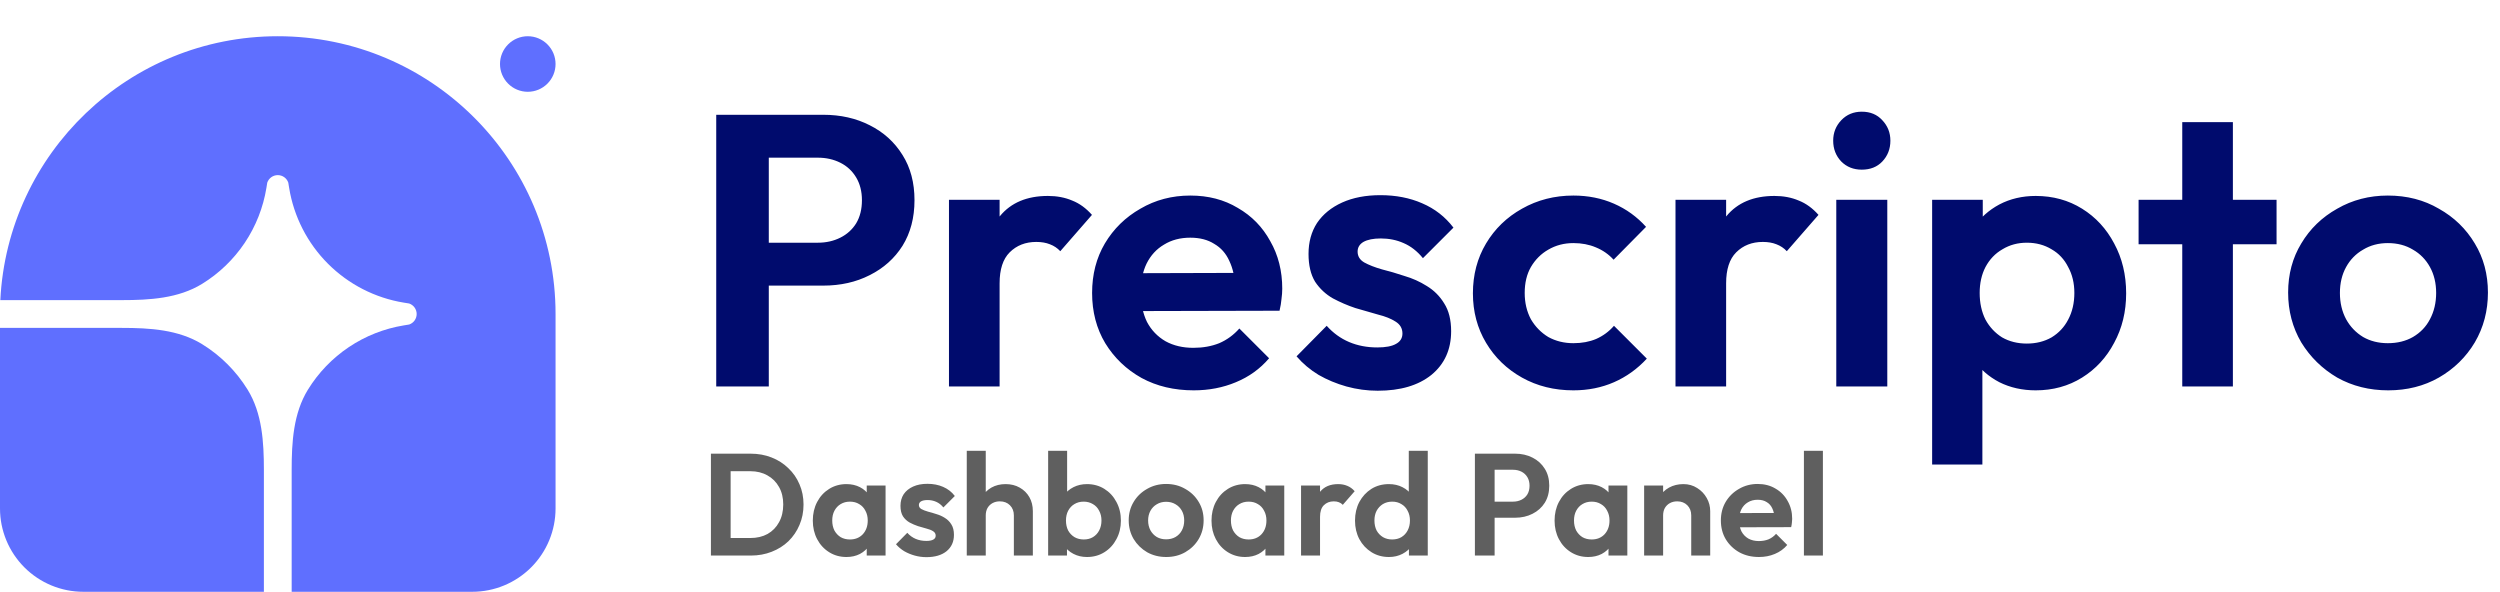
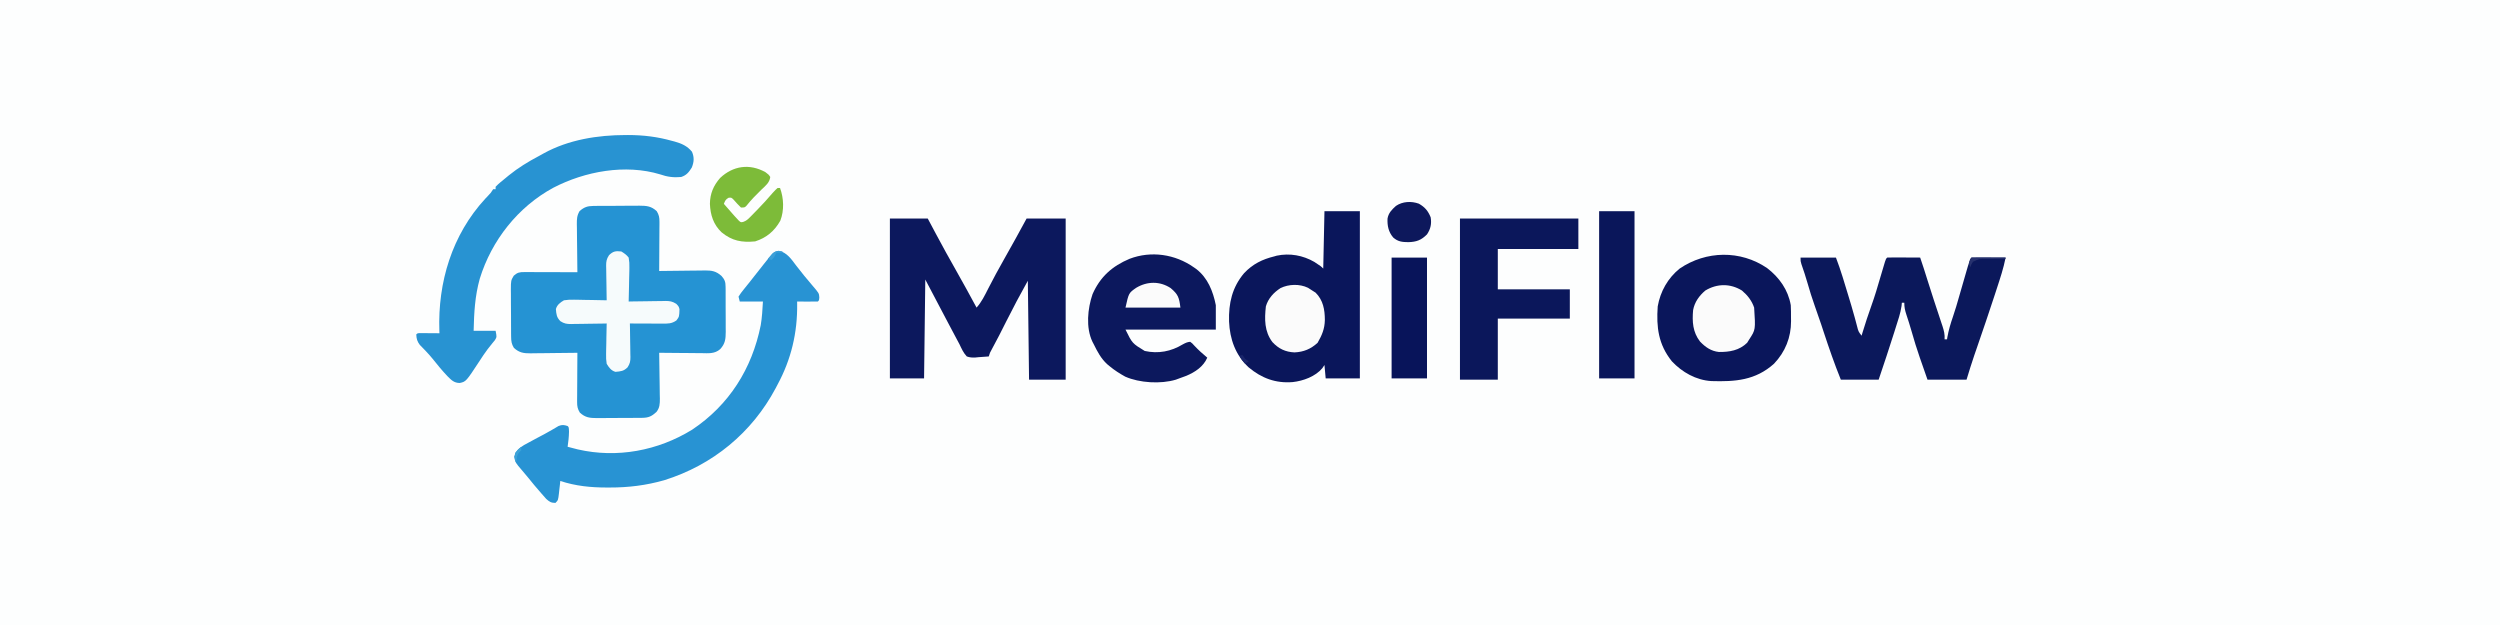
- <svg xmlns="http://www.w3.org/2000/svg" width="207" height="49" viewBox="0 0 207 49" fill="none">
-   <path d="M23 3C35.703 3 46 13.297 46 26V42.1C46 43.93 45.273 45.685 43.979 46.979C42.685 48.273 40.93 49 39.1 49H24.15V38.91C24.15 36.608 24.29 34.222 25.497 32.263C26.362 30.859 27.518 29.657 28.888 28.738C30.258 27.82 31.81 27.208 33.437 26.942L33.878 26.87C34.059 26.808 34.217 26.691 34.328 26.535C34.44 26.379 34.5 26.192 34.5 26C34.5 25.808 34.44 25.621 34.328 25.465C34.217 25.309 34.059 25.192 33.878 25.129L33.437 25.058C31.059 24.67 28.863 23.544 27.159 21.84C25.456 20.137 24.33 17.941 23.942 15.563L23.87 15.122C23.808 14.941 23.691 14.783 23.535 14.671C23.379 14.56 23.192 14.5 23 14.5C22.808 14.5 22.621 14.56 22.465 14.671C22.309 14.783 22.191 14.941 22.129 15.122L22.058 15.563C21.792 17.19 21.18 18.741 20.261 20.111C19.343 21.481 18.141 22.638 16.737 23.502C14.777 24.71 12.392 24.85 10.09 24.85H0.027C0.629 12.682 10.683 3 23 3Z" fill="#5F6FFF" />
-   <path d="M0 27.15H10.09C12.392 27.15 14.777 27.29 16.737 28.498C18.269 29.442 19.558 30.731 20.502 32.263C21.71 34.222 21.85 36.608 21.85 38.91V49H6.9C5.07 49 3.315 48.273 2.021 46.979C0.727 45.685 0 43.93 0 42.1L0 27.15ZM46 5.3C46 5.91 45.758 6.495 45.326 6.926C44.895 7.358 44.31 7.6 43.7 7.6C43.09 7.6 42.505 7.358 42.074 6.926C41.642 6.495 41.4 5.91 41.4 5.3C41.4 4.69 41.642 4.105 42.074 3.674C42.505 3.242 43.09 3 43.7 3C44.31 3 44.895 3.242 45.326 3.674C45.758 4.105 46 4.69 46 5.3Z" fill="#5F6FFF" />
-   <path d="M62.504 23.648V20.096H67.72C68.403 20.096 69.021 19.957 69.576 19.68C70.131 19.403 70.568 19.008 70.888 18.496C71.208 17.963 71.368 17.323 71.368 16.576C71.368 15.851 71.208 15.221 70.888 14.688C70.568 14.155 70.131 13.749 69.576 13.472C69.021 13.195 68.403 13.056 67.72 13.056H62.504V9.504H68.168C69.597 9.504 70.877 9.792 72.008 10.368C73.16 10.944 74.067 11.765 74.728 12.832C75.389 13.877 75.72 15.125 75.72 16.576C75.72 18.027 75.389 19.285 74.728 20.352C74.067 21.397 73.16 22.208 72.008 22.784C70.877 23.36 69.597 23.648 68.168 23.648H62.504ZM59.304 32V9.504H63.656V32H59.304ZM78.575 32V16.544H82.767V32H78.575ZM82.767 23.456L81.135 22.368C81.327 20.469 81.881 18.976 82.799 17.888C83.716 16.779 85.039 16.224 86.767 16.224C87.513 16.224 88.185 16.352 88.783 16.608C89.38 16.843 89.924 17.237 90.415 17.792L87.791 20.8C87.556 20.544 87.268 20.352 86.927 20.224C86.607 20.096 86.233 20.032 85.807 20.032C84.911 20.032 84.175 20.32 83.599 20.896C83.044 21.451 82.767 22.304 82.767 23.456ZM98.842 32.32C97.22 32.32 95.78 31.979 94.522 31.296C93.263 30.592 92.26 29.632 91.514 28.416C90.788 27.2 90.426 25.813 90.426 24.256C90.426 22.72 90.778 21.355 91.482 20.16C92.207 18.944 93.188 17.984 94.426 17.28C95.663 16.555 97.039 16.192 98.554 16.192C100.047 16.192 101.359 16.533 102.49 17.216C103.642 17.877 104.538 18.795 105.178 19.968C105.839 21.12 106.17 22.432 106.17 23.904C106.17 24.181 106.148 24.469 106.106 24.768C106.084 25.045 106.031 25.365 105.946 25.728L92.954 25.76V22.624L103.994 22.592L102.298 23.904C102.255 22.987 102.084 22.219 101.786 21.6C101.508 20.981 101.092 20.512 100.538 20.192C100.004 19.851 99.343 19.68 98.554 19.68C97.722 19.68 96.996 19.872 96.378 20.256C95.759 20.619 95.279 21.141 94.938 21.824C94.618 22.485 94.458 23.275 94.458 24.192C94.458 25.131 94.628 25.952 94.97 26.656C95.332 27.339 95.844 27.872 96.506 28.256C97.167 28.619 97.935 28.8 98.81 28.8C99.599 28.8 100.314 28.672 100.954 28.416C101.594 28.139 102.148 27.733 102.618 27.2L105.082 29.664C104.335 30.539 103.418 31.2 102.33 31.648C101.263 32.096 100.1 32.32 98.842 32.32ZM114.074 32.352C113.2 32.352 112.336 32.235 111.482 32C110.65 31.765 109.882 31.445 109.178 31.04C108.474 30.613 107.866 30.101 107.354 29.504L109.85 26.976C110.384 27.573 111.002 28.021 111.706 28.32C112.41 28.619 113.189 28.768 114.042 28.768C114.725 28.768 115.237 28.672 115.578 28.48C115.941 28.288 116.122 28 116.122 27.616C116.122 27.189 115.93 26.859 115.546 26.624C115.184 26.389 114.704 26.197 114.106 26.048C113.509 25.877 112.88 25.696 112.218 25.504C111.578 25.291 110.96 25.024 110.362 24.704C109.765 24.363 109.274 23.904 108.89 23.328C108.528 22.731 108.346 21.963 108.346 21.024C108.346 20.043 108.581 19.189 109.05 18.464C109.541 17.739 110.234 17.173 111.13 16.768C112.026 16.363 113.082 16.16 114.298 16.16C115.578 16.16 116.73 16.384 117.754 16.832C118.8 17.28 119.664 17.952 120.346 18.848L117.818 21.376C117.349 20.8 116.816 20.384 116.218 20.128C115.642 19.872 115.013 19.744 114.33 19.744C113.712 19.744 113.232 19.84 112.89 20.032C112.57 20.224 112.41 20.491 112.41 20.832C112.41 21.216 112.592 21.515 112.954 21.728C113.338 21.941 113.829 22.133 114.426 22.304C115.024 22.453 115.642 22.635 116.282 22.848C116.944 23.04 117.562 23.317 118.138 23.68C118.736 24.043 119.216 24.523 119.578 25.12C119.962 25.717 120.154 26.485 120.154 27.424C120.154 28.939 119.61 30.144 118.522 31.04C117.434 31.915 115.952 32.352 114.074 32.352ZM130.277 32.32C128.698 32.32 127.28 31.968 126.021 31.264C124.762 30.56 123.77 29.6 123.045 28.384C122.32 27.168 121.957 25.803 121.957 24.288C121.957 22.752 122.32 21.376 123.045 20.16C123.77 18.944 124.762 17.984 126.021 17.28C127.301 16.555 128.72 16.192 130.277 16.192C131.493 16.192 132.613 16.416 133.637 16.864C134.661 17.312 135.546 17.952 136.293 18.784L133.605 21.504C133.2 21.056 132.709 20.715 132.133 20.48C131.578 20.245 130.96 20.128 130.277 20.128C129.509 20.128 128.816 20.309 128.197 20.672C127.6 21.013 127.12 21.493 126.757 22.112C126.416 22.709 126.245 23.424 126.245 24.256C126.245 25.067 126.416 25.792 126.757 26.432C127.12 27.051 127.6 27.541 128.197 27.904C128.816 28.245 129.509 28.416 130.277 28.416C130.981 28.416 131.61 28.299 132.165 28.064C132.741 27.808 133.232 27.445 133.637 26.976L136.357 29.696C135.568 30.549 134.661 31.2 133.637 31.648C132.613 32.096 131.493 32.32 130.277 32.32ZM138.731 32V16.544H142.923V32H138.731ZM142.923 23.456L141.291 22.368C141.483 20.469 142.038 18.976 142.955 17.888C143.872 16.779 145.195 16.224 146.923 16.224C147.67 16.224 148.342 16.352 148.939 16.608C149.536 16.843 150.08 17.237 150.571 17.792L147.947 20.8C147.712 20.544 147.424 20.352 147.083 20.224C146.763 20.096 146.39 20.032 145.963 20.032C145.067 20.032 144.331 20.32 143.755 20.896C143.2 21.451 142.923 22.304 142.923 23.456ZM152.044 32V16.544H156.268V32H152.044ZM154.156 14.048C153.473 14.048 152.908 13.824 152.46 13.376C152.012 12.907 151.788 12.331 151.788 11.648C151.788 10.987 152.012 10.421 152.46 9.952C152.908 9.483 153.473 9.248 154.156 9.248C154.86 9.248 155.425 9.483 155.852 9.952C156.3 10.421 156.524 10.987 156.524 11.648C156.524 12.331 156.3 12.907 155.852 13.376C155.425 13.824 154.86 14.048 154.156 14.048ZM168.557 32.32C167.448 32.32 166.445 32.096 165.549 31.648C164.653 31.179 163.938 30.549 163.405 29.76C162.872 28.971 162.584 28.064 162.541 27.04V21.568C162.584 20.544 162.872 19.637 163.405 18.848C163.96 18.037 164.674 17.397 165.549 16.928C166.445 16.459 167.448 16.224 168.557 16.224C169.986 16.224 171.266 16.576 172.397 17.28C173.528 17.984 174.413 18.944 175.053 20.16C175.714 21.376 176.045 22.752 176.045 24.288C176.045 25.803 175.714 27.168 175.053 28.384C174.413 29.6 173.528 30.56 172.397 31.264C171.266 31.968 169.986 32.32 168.557 32.32ZM167.821 28.448C168.589 28.448 169.272 28.277 169.869 27.936C170.466 27.573 170.925 27.083 171.245 26.464C171.586 25.824 171.757 25.088 171.757 24.256C171.757 23.445 171.586 22.731 171.245 22.112C170.925 21.472 170.466 20.981 169.869 20.64C169.272 20.277 168.589 20.096 167.821 20.096C167.074 20.096 166.402 20.277 165.805 20.64C165.208 20.981 164.738 21.472 164.397 22.112C164.077 22.731 163.917 23.445 163.917 24.256C163.917 25.088 164.077 25.824 164.397 26.464C164.738 27.083 165.197 27.573 165.773 27.936C166.37 28.277 167.053 28.448 167.821 28.448ZM159.981 38.464V16.544H164.173V20.608L163.469 24.352L164.141 28.096V38.464H159.981ZM180.691 32V10.112H184.883V32H180.691ZM177.075 20.224V16.544H188.499V20.224H177.075ZM197.745 32.32C196.188 32.32 194.78 31.968 193.521 31.264C192.284 30.539 191.292 29.568 190.545 28.352C189.82 27.115 189.457 25.739 189.457 24.224C189.457 22.709 189.82 21.355 190.545 20.16C191.27 18.944 192.262 17.984 193.521 17.28C194.78 16.555 196.177 16.192 197.713 16.192C199.292 16.192 200.7 16.555 201.937 17.28C203.196 17.984 204.188 18.944 204.913 20.16C205.638 21.355 206.001 22.709 206.001 24.224C206.001 25.739 205.638 27.115 204.913 28.352C204.188 29.568 203.196 30.539 201.937 31.264C200.7 31.968 199.302 32.32 197.745 32.32ZM197.713 28.416C198.502 28.416 199.196 28.245 199.793 27.904C200.412 27.541 200.881 27.051 201.201 26.432C201.542 25.792 201.713 25.067 201.713 24.256C201.713 23.445 201.542 22.731 201.201 22.112C200.86 21.493 200.39 21.013 199.793 20.672C199.196 20.309 198.502 20.128 197.713 20.128C196.945 20.128 196.262 20.309 195.665 20.672C195.068 21.013 194.598 21.493 194.257 22.112C193.916 22.731 193.745 23.445 193.745 24.256C193.745 25.067 193.916 25.792 194.257 26.432C194.598 27.051 195.068 27.541 195.665 27.904C196.262 28.245 196.945 28.416 197.713 28.416Z" fill="#000B6D" />
-   <path d="M59.98 46V44.548H62.128C62.672 44.548 63.148 44.436 63.556 44.212C63.964 43.98 64.28 43.656 64.504 43.24C64.736 42.824 64.852 42.332 64.852 41.764C64.852 41.212 64.736 40.732 64.504 40.324C64.272 39.908 63.952 39.588 63.544 39.364C63.136 39.132 62.664 39.016 62.128 39.016H59.944V37.564H62.152C62.776 37.564 63.352 37.668 63.88 37.876C64.416 38.084 64.88 38.38 65.272 38.764C65.672 39.14 65.98 39.584 66.196 40.096C66.42 40.608 66.532 41.168 66.532 41.776C66.532 42.384 66.42 42.948 66.196 43.468C65.98 43.98 65.676 44.428 65.284 44.812C64.892 45.188 64.428 45.48 63.892 45.688C63.364 45.896 62.792 46 62.176 46H59.98ZM58.864 46V37.564H60.496V46H58.864ZM70.085 46.12C69.557 46.12 69.081 45.988 68.657 45.724C68.233 45.46 67.901 45.1 67.661 44.644C67.421 44.188 67.301 43.676 67.301 43.108C67.301 42.532 67.421 42.016 67.661 41.56C67.901 41.104 68.233 40.744 68.657 40.48C69.081 40.216 69.557 40.084 70.085 40.084C70.501 40.084 70.873 40.168 71.201 40.336C71.529 40.504 71.789 40.74 71.981 41.044C72.181 41.34 72.289 41.676 72.305 42.052V44.14C72.289 44.524 72.181 44.864 71.981 45.16C71.789 45.456 71.529 45.692 71.201 45.868C70.873 46.036 70.501 46.12 70.085 46.12ZM70.373 44.668C70.813 44.668 71.169 44.524 71.441 44.236C71.713 43.94 71.849 43.56 71.849 43.096C71.849 42.792 71.785 42.524 71.657 42.292C71.537 42.052 71.365 41.868 71.141 41.74C70.925 41.604 70.669 41.536 70.373 41.536C70.085 41.536 69.829 41.604 69.605 41.74C69.389 41.868 69.217 42.052 69.089 42.292C68.969 42.524 68.909 42.792 68.909 43.096C68.909 43.408 68.969 43.684 69.089 43.924C69.217 44.156 69.389 44.34 69.605 44.476C69.829 44.604 70.085 44.668 70.373 44.668ZM71.765 46V44.44L72.017 43.024L71.765 41.632V40.204H73.325V46H71.765ZM76.707 46.132C76.379 46.132 76.055 46.088 75.736 46C75.424 45.912 75.135 45.792 74.871 45.64C74.608 45.48 74.379 45.288 74.188 45.064L75.124 44.116C75.323 44.34 75.555 44.508 75.82 44.62C76.084 44.732 76.376 44.788 76.695 44.788C76.951 44.788 77.144 44.752 77.272 44.68C77.407 44.608 77.475 44.5 77.475 44.356C77.475 44.196 77.403 44.072 77.26 43.984C77.124 43.896 76.944 43.824 76.719 43.768C76.496 43.704 76.26 43.636 76.011 43.564C75.772 43.484 75.54 43.384 75.316 43.264C75.091 43.136 74.907 42.964 74.763 42.748C74.627 42.524 74.559 42.236 74.559 41.884C74.559 41.516 74.647 41.196 74.823 40.924C75.007 40.652 75.267 40.44 75.603 40.288C75.939 40.136 76.335 40.06 76.791 40.06C77.272 40.06 77.704 40.144 78.088 40.312C78.48 40.48 78.803 40.732 79.059 41.068L78.112 42.016C77.936 41.8 77.736 41.644 77.511 41.548C77.296 41.452 77.059 41.404 76.803 41.404C76.572 41.404 76.391 41.44 76.263 41.512C76.144 41.584 76.084 41.684 76.084 41.812C76.084 41.956 76.151 42.068 76.287 42.148C76.431 42.228 76.615 42.3 76.84 42.364C77.064 42.42 77.296 42.488 77.535 42.568C77.784 42.64 78.016 42.744 78.231 42.88C78.456 43.016 78.635 43.196 78.772 43.42C78.915 43.644 78.987 43.932 78.987 44.284C78.987 44.852 78.784 45.304 78.376 45.64C77.968 45.968 77.412 46.132 76.707 46.132ZM83.948 46V42.676C83.948 42.332 83.84 42.052 83.624 41.836C83.408 41.62 83.128 41.512 82.784 41.512C82.56 41.512 82.36 41.56 82.184 41.656C82.008 41.752 81.868 41.888 81.764 42.064C81.668 42.24 81.62 42.444 81.62 42.676L81.008 42.364C81.008 41.908 81.104 41.512 81.296 41.176C81.488 40.832 81.752 40.564 82.088 40.372C82.432 40.18 82.824 40.084 83.264 40.084C83.704 40.084 84.092 40.18 84.428 40.372C84.772 40.564 85.04 40.828 85.232 41.164C85.424 41.5 85.52 41.888 85.52 42.328V46H83.948ZM80.048 46V37.324H81.62V46H80.048ZM90.002 46.12C89.586 46.12 89.21 46.032 88.874 45.856C88.538 45.68 88.27 45.44 88.07 45.136C87.87 44.832 87.762 44.492 87.746 44.116V42.052C87.762 41.676 87.87 41.34 88.07 41.044C88.278 40.74 88.55 40.504 88.886 40.336C89.222 40.168 89.594 40.084 90.002 40.084C90.538 40.084 91.018 40.216 91.442 40.48C91.866 40.744 92.198 41.104 92.438 41.56C92.686 42.016 92.81 42.532 92.81 43.108C92.81 43.676 92.686 44.188 92.438 44.644C92.198 45.1 91.866 45.46 91.442 45.724C91.018 45.988 90.538 46.12 90.002 46.12ZM89.738 44.668C90.026 44.668 90.278 44.604 90.494 44.476C90.718 44.34 90.89 44.156 91.01 43.924C91.138 43.684 91.202 43.408 91.202 43.096C91.202 42.792 91.138 42.524 91.01 42.292C90.89 42.052 90.718 41.868 90.494 41.74C90.27 41.604 90.014 41.536 89.726 41.536C89.438 41.536 89.182 41.604 88.958 41.74C88.742 41.868 88.57 42.052 88.442 42.292C88.322 42.524 88.262 42.792 88.262 43.096C88.262 43.408 88.322 43.684 88.442 43.924C88.57 44.156 88.746 44.34 88.97 44.476C89.194 44.604 89.45 44.668 89.738 44.668ZM86.786 46V37.324H88.358V41.632L88.094 43.024L88.346 44.44V46H86.786ZM96.564 46.12C95.981 46.12 95.453 45.988 94.981 45.724C94.516 45.452 94.144 45.088 93.865 44.632C93.593 44.168 93.457 43.652 93.457 43.084C93.457 42.516 93.593 42.008 93.865 41.56C94.136 41.104 94.508 40.744 94.981 40.48C95.453 40.208 95.977 40.072 96.552 40.072C97.144 40.072 97.672 40.208 98.136 40.48C98.609 40.744 98.981 41.104 99.252 41.56C99.525 42.008 99.66 42.516 99.66 43.084C99.66 43.652 99.525 44.168 99.252 44.632C98.981 45.088 98.609 45.452 98.136 45.724C97.672 45.988 97.148 46.12 96.564 46.12ZM96.552 44.656C96.849 44.656 97.109 44.592 97.332 44.464C97.564 44.328 97.74 44.144 97.861 43.912C97.989 43.672 98.052 43.4 98.052 43.096C98.052 42.792 97.989 42.524 97.861 42.292C97.733 42.06 97.556 41.88 97.332 41.752C97.109 41.616 96.849 41.548 96.552 41.548C96.264 41.548 96.008 41.616 95.784 41.752C95.561 41.88 95.385 42.06 95.257 42.292C95.129 42.524 95.064 42.792 95.064 43.096C95.064 43.4 95.129 43.672 95.257 43.912C95.385 44.144 95.561 44.328 95.784 44.464C96.008 44.592 96.264 44.656 96.552 44.656ZM103.097 46.12C102.569 46.12 102.093 45.988 101.669 45.724C101.245 45.46 100.913 45.1 100.673 44.644C100.433 44.188 100.313 43.676 100.313 43.108C100.313 42.532 100.433 42.016 100.673 41.56C100.913 41.104 101.245 40.744 101.669 40.48C102.093 40.216 102.569 40.084 103.097 40.084C103.513 40.084 103.885 40.168 104.213 40.336C104.541 40.504 104.801 40.74 104.993 41.044C105.193 41.34 105.301 41.676 105.317 42.052V44.14C105.301 44.524 105.193 44.864 104.993 45.16C104.801 45.456 104.541 45.692 104.213 45.868C103.885 46.036 103.513 46.12 103.097 46.12ZM103.385 44.668C103.825 44.668 104.181 44.524 104.453 44.236C104.725 43.94 104.861 43.56 104.861 43.096C104.861 42.792 104.797 42.524 104.669 42.292C104.549 42.052 104.377 41.868 104.153 41.74C103.937 41.604 103.681 41.536 103.385 41.536C103.097 41.536 102.841 41.604 102.617 41.74C102.401 41.868 102.229 42.052 102.101 42.292C101.981 42.524 101.921 42.792 101.921 43.096C101.921 43.408 101.981 43.684 102.101 43.924C102.229 44.156 102.401 44.34 102.617 44.476C102.841 44.604 103.097 44.668 103.385 44.668ZM104.777 46V44.44L105.029 43.024L104.777 41.632V40.204H106.337V46H104.777ZM107.727 46V40.204H109.299V46H107.727ZM109.299 42.796L108.687 42.388C108.759 41.676 108.967 41.116 109.311 40.708C109.655 40.292 110.151 40.084 110.799 40.084C111.079 40.084 111.331 40.132 111.555 40.228C111.779 40.316 111.983 40.464 112.167 40.672L111.183 41.8C111.095 41.704 110.987 41.632 110.859 41.584C110.739 41.536 110.599 41.512 110.439 41.512C110.103 41.512 109.827 41.62 109.611 41.836C109.403 42.044 109.299 42.364 109.299 42.796ZM115.003 46.12C114.467 46.12 113.987 45.988 113.563 45.724C113.139 45.46 112.803 45.1 112.555 44.644C112.315 44.188 112.195 43.676 112.195 43.108C112.195 42.532 112.315 42.016 112.555 41.56C112.803 41.104 113.135 40.744 113.551 40.48C113.975 40.216 114.459 40.084 115.003 40.084C115.419 40.084 115.791 40.168 116.119 40.336C116.455 40.504 116.723 40.74 116.923 41.044C117.131 41.34 117.243 41.676 117.259 42.052V44.116C117.243 44.492 117.135 44.832 116.935 45.136C116.735 45.44 116.467 45.68 116.131 45.856C115.795 46.032 115.419 46.12 115.003 46.12ZM115.267 44.668C115.563 44.668 115.819 44.604 116.035 44.476C116.259 44.34 116.431 44.156 116.551 43.924C116.679 43.684 116.743 43.408 116.743 43.096C116.743 42.792 116.679 42.524 116.551 42.292C116.431 42.052 116.259 41.868 116.035 41.74C115.819 41.604 115.567 41.536 115.279 41.536C114.983 41.536 114.723 41.604 114.499 41.74C114.283 41.876 114.111 42.06 113.983 42.292C113.863 42.524 113.803 42.792 113.803 43.096C113.803 43.408 113.863 43.684 113.983 43.924C114.111 44.156 114.287 44.34 114.511 44.476C114.735 44.604 114.987 44.668 115.267 44.668ZM118.219 46H116.659V44.44L116.911 43.024L116.647 41.632V37.324H118.219V46ZM123.322 42.868V41.536H125.278C125.534 41.536 125.766 41.484 125.974 41.38C126.182 41.276 126.346 41.128 126.466 40.936C126.586 40.736 126.646 40.496 126.646 40.216C126.646 39.944 126.586 39.708 126.466 39.508C126.346 39.308 126.182 39.156 125.974 39.052C125.766 38.948 125.534 38.896 125.278 38.896H123.322V37.564H125.446C125.982 37.564 126.462 37.672 126.886 37.888C127.318 38.104 127.658 38.412 127.906 38.812C128.154 39.204 128.278 39.672 128.278 40.216C128.278 40.76 128.154 41.232 127.906 41.632C127.658 42.024 127.318 42.328 126.886 42.544C126.462 42.76 125.982 42.868 125.446 42.868H123.322ZM122.122 46V37.564H123.754V46H122.122ZM131.503 46.12C130.975 46.12 130.499 45.988 130.075 45.724C129.651 45.46 129.319 45.1 129.079 44.644C128.839 44.188 128.719 43.676 128.719 43.108C128.719 42.532 128.839 42.016 129.079 41.56C129.319 41.104 129.651 40.744 130.075 40.48C130.499 40.216 130.975 40.084 131.503 40.084C131.919 40.084 132.291 40.168 132.619 40.336C132.947 40.504 133.207 40.74 133.399 41.044C133.599 41.34 133.707 41.676 133.723 42.052V44.14C133.707 44.524 133.599 44.864 133.399 45.16C133.207 45.456 132.947 45.692 132.619 45.868C132.291 46.036 131.919 46.12 131.503 46.12ZM131.791 44.668C132.231 44.668 132.587 44.524 132.859 44.236C133.131 43.94 133.267 43.56 133.267 43.096C133.267 42.792 133.203 42.524 133.075 42.292C132.955 42.052 132.783 41.868 132.559 41.74C132.343 41.604 132.087 41.536 131.791 41.536C131.503 41.536 131.247 41.604 131.023 41.74C130.807 41.868 130.635 42.052 130.507 42.292C130.387 42.524 130.327 42.792 130.327 43.096C130.327 43.408 130.387 43.684 130.507 43.924C130.635 44.156 130.807 44.34 131.023 44.476C131.247 44.604 131.503 44.668 131.791 44.668ZM133.183 46V44.44L133.435 43.024L133.183 41.632V40.204H134.743V46H133.183ZM140.034 46V42.676C140.034 42.332 139.926 42.052 139.71 41.836C139.494 41.62 139.214 41.512 138.87 41.512C138.646 41.512 138.446 41.56 138.27 41.656C138.094 41.752 137.954 41.888 137.85 42.064C137.754 42.24 137.706 42.444 137.706 42.676L137.094 42.364C137.094 41.908 137.19 41.512 137.382 41.176C137.582 40.832 137.854 40.564 138.198 40.372C138.55 40.18 138.946 40.084 139.386 40.084C139.81 40.084 140.19 40.192 140.526 40.408C140.862 40.616 141.126 40.892 141.318 41.236C141.51 41.572 141.605 41.936 141.605 42.328V46H140.034ZM136.134 46V40.204H137.706V46H136.134ZM145.644 46.12C145.036 46.12 144.496 45.992 144.024 45.736C143.552 45.472 143.176 45.112 142.896 44.656C142.624 44.2 142.488 43.68 142.488 43.096C142.488 42.52 142.62 42.008 142.884 41.56C143.156 41.104 143.524 40.744 143.988 40.48C144.452 40.208 144.968 40.072 145.536 40.072C146.096 40.072 146.588 40.2 147.012 40.456C147.444 40.704 147.78 41.048 148.02 41.488C148.268 41.92 148.392 42.412 148.392 42.964C148.392 43.068 148.384 43.176 148.368 43.288C148.36 43.392 148.34 43.512 148.308 43.648L143.436 43.66V42.484L147.576 42.472L146.94 42.964C146.924 42.62 146.86 42.332 146.748 42.1C146.644 41.868 146.488 41.692 146.28 41.572C146.08 41.444 145.832 41.38 145.536 41.38C145.224 41.38 144.952 41.452 144.72 41.596C144.488 41.732 144.308 41.928 144.18 42.184C144.06 42.432 144 42.728 144 43.072C144 43.424 144.064 43.732 144.192 43.996C144.328 44.252 144.52 44.452 144.768 44.596C145.016 44.732 145.304 44.8 145.632 44.8C145.928 44.8 146.196 44.752 146.436 44.656C146.676 44.552 146.884 44.4 147.06 44.2L147.984 45.124C147.704 45.452 147.36 45.7 146.952 45.868C146.552 46.036 146.116 46.12 145.644 46.12ZM149.364 46V37.324H150.936V46H149.364Z" fill="#5F5F5F" />
+ <svg xmlns="http://www.w3.org/2000/svg" version="1.1" width="2048" height="512">
+   <path d="M0 0 C675.84 0 1351.68 0 2048 0 C2048 168.96 2048 337.92 2048 512 C1372.16 512 696.32 512 0 512 C0 343.04 0 174.08 0 0 Z " fill="#FDFEFE" transform="translate(0,0)" />
+   <path d="M0 0 C1.502 -0.019 1.502 -0.019 3.035 -0.039 C4.111 -0.041 5.187 -0.043 6.295 -0.045 C7.964 -0.055 7.964 -0.055 9.665 -0.066 C12.017 -0.076 14.369 -0.08 16.721 -0.08 C20.314 -0.084 23.906 -0.121 27.499 -0.159 C29.785 -0.165 32.071 -0.169 34.358 -0.17 C35.43 -0.185 36.502 -0.199 37.607 -0.214 C43.676 -0.177 47.423 0.092 51.959 4.291 C53.772 7.246 54.206 9.431 54.187 12.875 C54.186 13.776 54.186 14.677 54.186 15.605 C54.176 16.568 54.165 17.532 54.155 18.525 C54.152 19.518 54.149 20.511 54.146 21.534 C54.135 24.703 54.11 27.872 54.084 31.041 C54.074 33.19 54.065 35.34 54.057 37.49 C54.035 42.757 54.002 48.024 53.959 53.291 C54.785 53.277 54.785 53.277 55.627 53.264 C61.37 53.175 67.113 53.115 72.856 53.071 C74.998 53.051 77.139 53.023 79.281 52.989 C82.364 52.94 85.446 52.918 88.53 52.9 C89.483 52.879 90.436 52.859 91.419 52.837 C97.116 52.835 100.504 53.379 104.959 57.291 C107.658 60.313 108.338 62.204 108.364 66.239 C108.383 67.711 108.383 67.711 108.402 69.213 C108.399 70.267 108.396 71.322 108.393 72.408 C108.398 73.498 108.404 74.588 108.409 75.71 C108.415 78.015 108.414 80.32 108.406 82.625 C108.397 86.146 108.426 89.665 108.458 93.185 C108.459 95.426 108.459 97.667 108.456 99.908 C108.467 100.958 108.478 102.008 108.49 103.09 C108.434 108.961 108.119 112.777 103.959 117.291 C99.432 121.286 94.346 120.676 88.627 120.583 C87.636 120.579 86.644 120.575 85.622 120.571 C82.463 120.554 79.305 120.516 76.147 120.478 C74.002 120.463 71.857 120.449 69.711 120.437 C64.461 120.404 59.21 120.354 53.959 120.291 C53.971 120.841 53.982 121.391 53.993 121.959 C54.104 127.701 54.179 133.444 54.234 139.187 C54.259 141.329 54.293 143.47 54.337 145.612 C54.398 148.695 54.426 151.777 54.448 154.861 C54.486 156.291 54.486 156.291 54.526 157.75 C54.528 162.131 54.456 165.294 51.679 168.817 C47.809 172.336 45.234 173.535 40.011 173.581 C39.029 173.594 38.048 173.607 37.037 173.62 C35.983 173.622 34.928 173.624 33.842 173.626 C32.207 173.636 32.207 173.636 30.54 173.647 C28.235 173.657 25.93 173.661 23.625 173.661 C20.104 173.666 16.585 173.702 13.065 173.74 C10.824 173.746 8.583 173.75 6.342 173.751 C4.767 173.773 4.767 173.773 3.16 173.795 C-2.863 173.757 -6.531 173.441 -11.041 169.291 C-12.854 166.336 -13.287 164.149 -13.268 160.706 C-13.267 159.805 -13.267 158.904 -13.267 157.976 C-13.257 157.013 -13.246 156.049 -13.236 155.056 C-13.233 154.063 -13.23 153.07 -13.227 152.047 C-13.216 148.878 -13.191 145.709 -13.166 142.541 C-13.155 140.391 -13.146 138.241 -13.138 136.091 C-13.116 130.824 -13.083 125.557 -13.041 120.291 C-13.603 120.299 -14.166 120.308 -14.746 120.317 C-20.619 120.406 -26.491 120.466 -32.364 120.51 C-34.554 120.53 -36.745 120.558 -38.935 120.592 C-42.087 120.641 -45.239 120.664 -48.392 120.681 C-49.367 120.702 -50.343 120.722 -51.347 120.744 C-57.064 120.746 -60.612 120.298 -65.041 116.291 C-66.981 113.185 -67.3 110.775 -67.331 107.142 C-67.35 105.605 -67.35 105.605 -67.37 104.037 C-67.373 102.386 -67.373 102.386 -67.376 100.701 C-67.383 99.564 -67.39 98.427 -67.397 97.256 C-67.407 94.853 -67.411 92.45 -67.411 90.047 C-67.416 86.37 -67.452 82.695 -67.49 79.019 C-67.496 76.684 -67.5 74.348 -67.501 72.013 C-67.516 70.914 -67.53 69.815 -67.545 68.683 C-67.499 61.055 -67.499 61.055 -65.137 57.12 C-62.056 54.431 -60.408 54.167 -56.407 54.177 C-55.446 54.177 -54.486 54.177 -53.496 54.177 C-52.456 54.182 -51.416 54.188 -50.345 54.193 C-49.283 54.194 -48.22 54.196 -47.125 54.197 C-43.722 54.203 -40.319 54.215 -36.916 54.228 C-34.612 54.233 -32.309 54.238 -30.005 54.242 C-24.35 54.253 -18.695 54.269 -13.041 54.291 C-13.049 53.713 -13.058 53.135 -13.067 52.54 C-13.156 46.522 -13.216 40.503 -13.26 34.485 C-13.28 32.239 -13.308 29.994 -13.342 27.748 C-13.391 24.519 -13.414 21.29 -13.431 18.06 C-13.452 17.058 -13.472 16.056 -13.494 15.023 C-13.495 10.692 -13.477 8.041 -11.266 4.242 C-7.597 1.025 -4.87 0.042 0 0 Z " fill="#2593D3" transform="translate(486.0405,168.7095)" />
+   <path d="M0 0 C10.23 0 20.46 0 31 0 C33.207 4.146 35.414 8.291 37.688 12.562 C43.084 22.665 48.593 32.691 54.265 42.643 C59.982 52.686 65.501 62.836 71 73 C75.14 68.382 77.662 63.114 80.438 57.625 C84.628 49.463 88.953 41.406 93.5 33.438 C99.816 22.37 105.924 11.201 112 0 C122.56 0 133.12 0 144 0 C144 43.56 144 87.12 144 132 C134.1 132 124.2 132 114 132 C113.67 105.27 113.34 78.54 113 51 C103.86 67.597 103.86 67.597 95.25 84.438 C91.466 92.11 87.555 99.688 83.461 107.199 C81.923 109.968 81.923 109.968 81 113 C78.119 113.272 75.263 113.468 72.375 113.625 C71.567 113.709 70.759 113.793 69.926 113.879 C67.326 113.985 65.458 113.871 63 113 C60.223 110.094 58.729 106.597 57 103 C56.345 101.762 55.683 100.527 55.015 99.296 C52.724 95.07 50.486 90.818 48.25 86.562 C47.495 85.131 46.74 83.699 45.984 82.268 C43.653 77.847 41.327 73.423 39 69 C35.7 62.73 32.4 56.46 29 50 C28.67 76.73 28.34 103.46 28 131 C18.76 131 9.52 131 0 131 C0 87.77 0 44.54 0 0 Z " fill="#0C185D" transform="translate(729,179)" />
+   <path d="M0 0 C9.57 0 19.14 0 29 0 C29 45.21 29 90.42 29 137 C19.76 137 10.52 137 1 137 C0.67 133.37 0.34 129.74 0 126 C-0.578 126.866 -1.155 127.733 -1.75 128.625 C-7.408 135.409 -17.374 139.065 -26 140 C-39.963 141.148 -51.475 136.82 -62.125 127.938 C-72.941 117.828 -77.524 104.816 -78.16 90.363 C-78.582 75.446 -75.655 62.381 -65.812 50.75 C-58.721 43.271 -50.92 39.419 -41 37 C-40.379 36.817 -39.757 36.634 -39.117 36.445 C-28.432 34.198 -17.661 36.151 -8.289 41.566 C-2.918 45.082 -2.918 45.082 -1 47 C-0.67 31.49 -0.34 15.98 0 0 Z " fill="#0A165B" transform="translate(1085,173)" />
+   <path d="M0 0 C6.647 1.218 10.454 6.942 14.301 12.07 C18.577 17.65 22.998 23.067 27.585 28.395 C33.056 34.772 33.056 34.772 33.301 38.195 C33.113 40.57 33.113 40.57 32.113 41.57 C29.251 41.644 26.413 41.663 23.551 41.633 C22.744 41.628 21.938 41.624 21.107 41.619 C19.109 41.607 17.111 41.589 15.113 41.57 C15.124 42.204 15.134 42.837 15.145 43.49 C15.464 67.018 10.272 88.944 -0.887 109.57 C-1.393 110.537 -1.9 111.504 -2.422 112.5 C-21.898 149.167 -54.125 175.587 -93.738 187.957 C-108.605 192.201 -123.105 193.978 -138.512 193.945 C-139.251 193.946 -139.989 193.948 -140.751 193.949 C-153.872 193.939 -166.356 192.747 -178.887 188.57 C-179.008 189.702 -179.129 190.834 -179.254 192 C-179.423 193.482 -179.592 194.964 -179.762 196.445 C-179.84 197.192 -179.919 197.938 -180 198.707 C-180.66 204.344 -180.66 204.344 -182.887 206.57 C-186.473 206.509 -187.79 205.658 -190.465 203.234 C-191.368 202.232 -192.258 201.219 -193.137 200.195 C-193.613 199.657 -194.09 199.119 -194.581 198.565 C-198.409 194.213 -202.122 189.764 -205.738 185.234 C-207.196 183.427 -208.692 181.652 -210.223 179.906 C-215.672 173.577 -215.672 173.577 -216.699 168.758 C-215.471 163.938 -212.687 161.691 -208.592 159.142 C-205.838 157.592 -203.059 156.103 -200.262 154.633 C-199.327 154.133 -198.393 153.634 -197.43 153.119 C-195.542 152.11 -193.651 151.109 -191.757 150.114 C-189.784 149.053 -187.832 147.952 -185.899 146.82 C-184.939 146.262 -183.978 145.704 -182.988 145.129 C-182.128 144.615 -181.268 144.101 -180.381 143.572 C-177.401 142.375 -175.907 142.598 -172.887 143.57 C-171.887 144.57 -171.887 144.57 -171.762 148.133 C-171.807 152.341 -172.292 156.407 -172.887 160.57 C-171.117 161.034 -169.346 161.491 -167.574 161.945 C-166.588 162.201 -165.602 162.456 -164.586 162.719 C-132.459 170.114 -98.898 163.837 -70.887 146.57 C-40.559 126.327 -21.854 96.625 -14.699 61.008 C-13.6 54.57 -13.274 48.083 -12.887 41.57 C-19.157 41.57 -25.427 41.57 -31.887 41.57 C-32.217 40.25 -32.547 38.93 -32.887 37.57 C-31.552 35.421 -30.242 33.625 -28.637 31.695 C-27.706 30.535 -26.775 29.375 -25.844 28.215 C-25.356 27.616 -24.868 27.018 -24.366 26.401 C-22.914 24.604 -21.495 22.787 -20.086 20.957 C-17.393 17.462 -14.653 14.008 -11.887 10.57 C-11.067 9.546 -10.247 8.521 -9.402 7.465 C-8.25 6.094 -8.25 6.094 -7.074 4.695 C-6.075 3.493 -6.075 3.493 -5.055 2.266 C-2.887 0.57 -2.887 0.57 0 0 Z " fill="#2893D3" transform="translate(637.8867,205.4297)" />
+   <path d="M0 0 C1.009 -0.003 1.009 -0.003 2.039 -0.006 C14.33 -0.002 26.045 1.415 37.875 4.75 C38.625 4.946 39.374 5.142 40.146 5.344 C45.803 6.913 50.518 9.008 54.312 13.688 C56.251 18.319 56.006 21.926 54.188 26.562 C51.753 30.475 49.859 32.901 45.438 34.375 C39.308 34.96 34.04 34.274 28.25 32.227 C-0.269 23.592 -33.308 29.678 -59.312 43.188 C-88.33 58.935 -109.839 86.289 -119.535 117.695 C-123.515 131.95 -124.209 145.639 -124.562 160.375 C-118.623 160.375 -112.683 160.375 -106.562 160.375 C-105.562 165.375 -105.562 165.375 -107.082 167.961 C-107.839 168.881 -108.595 169.802 -109.375 170.75 C-110.216 171.803 -111.053 172.859 -111.887 173.918 C-112.327 174.475 -112.767 175.033 -113.22 175.607 C-115.533 178.654 -117.6 181.859 -119.688 185.062 C-130.792 201.982 -130.792 201.982 -135.938 203.125 C-140.632 203.066 -142.754 200.772 -146 197.562 C-150.347 192.971 -154.363 188.102 -158.285 183.145 C-159.917 181.16 -161.541 179.302 -163.309 177.449 C-164.217 176.497 -165.126 175.544 -166.062 174.562 C-166.898 173.71 -167.733 172.858 -168.594 171.98 C-170.829 169.022 -171.353 167.048 -171.562 163.375 C-170.562 162.375 -170.562 162.375 -168.797 162.261 C-168.048 162.267 -167.299 162.272 -166.527 162.277 C-165.718 162.281 -164.91 162.284 -164.076 162.287 C-163.226 162.295 -162.376 162.304 -161.5 162.312 C-160.646 162.317 -159.792 162.322 -158.912 162.326 C-156.796 162.338 -154.679 162.356 -152.562 162.375 C-152.589 161.718 -152.615 161.062 -152.642 160.385 C-154 120.679 -142.3 81.766 -115.062 52.188 C-114.248 51.328 -113.433 50.468 -112.594 49.582 C-110.433 47.349 -110.433 47.349 -108.562 44.375 C-107.903 44.375 -107.243 44.375 -106.562 44.375 C-106.562 43.715 -106.562 43.055 -106.562 42.375 C-104.134 39.792 -101.301 37.62 -98.562 35.375 C-97.618 34.594 -96.673 33.813 -95.699 33.008 C-88.052 26.831 -79.986 21.895 -71.305 17.303 C-69.877 16.543 -68.467 15.75 -67.062 14.949 C-46.668 3.769 -22.927 0.029 0 0 Z " fill="#2893D2" transform="translate(512.5625,110.625)" />
+   <path d="M0 0 C9.57 0 19.14 0 29 0 C30.999 5.331 32.873 10.59 34.523 16.023 C34.751 16.768 34.98 17.514 35.215 18.281 C35.695 19.852 36.174 21.424 36.651 22.996 C37.363 25.335 38.08 27.674 38.797 30.012 C40.735 36.358 42.663 42.701 44.396 49.106 C44.62 49.933 44.844 50.76 45.074 51.612 C45.5 53.197 45.92 54.783 46.333 56.371 C47.41 60.589 47.41 60.589 50 64 C50.291 63.042 50.583 62.084 50.883 61.098 C53.104 53.86 55.43 46.684 58 39.562 C60.793 31.795 63.147 23.938 65.421 16.006 C66.338 12.829 67.29 9.664 68.25 6.5 C68.722 4.938 68.722 4.938 69.203 3.344 C70 1 70 1 71 0 C73 -0.088 75.002 -0.107 77.004 -0.098 C78.219 -0.094 79.434 -0.091 80.686 -0.088 C81.965 -0.08 83.244 -0.071 84.562 -0.062 C85.846 -0.058 87.129 -0.053 88.451 -0.049 C91.634 -0.037 94.817 -0.021 98 0 C100.032 5.998 102.019 12.003 103.859 18.062 C105.506 23.463 107.244 28.828 109.016 34.188 C109.55 35.809 110.083 37.43 110.617 39.051 C111.439 41.545 112.263 44.038 113.093 46.529 C113.907 48.975 114.712 51.425 115.516 53.875 C115.891 54.989 115.891 54.989 116.273 56.126 C117.486 59.853 118.306 63.07 118 67 C118.66 67 119.32 67 120 67 C120.13 66.178 120.13 66.178 120.262 65.34 C121.305 59.451 122.955 53.943 124.903 48.293 C126.762 42.848 128.377 37.351 129.938 31.812 C132.017 24.444 134.128 17.088 136.312 9.75 C136.567 8.886 136.822 8.022 137.084 7.132 C138.882 1.118 138.882 1.118 140 0 C142.073 -0.088 144.148 -0.107 146.223 -0.098 C147.483 -0.094 148.743 -0.091 150.041 -0.088 C151.382 -0.08 152.722 -0.071 154.062 -0.062 C155.407 -0.057 156.751 -0.053 158.096 -0.049 C161.397 -0.037 164.699 -0.021 168 0 C166.31 8.727 163.513 17.069 160.75 25.5 C160.223 27.117 159.697 28.734 159.17 30.352 C154.493 44.666 149.636 58.919 144.722 73.154 C144.294 74.396 144.294 74.396 143.858 75.663 C143.334 77.183 142.809 78.702 142.281 80.221 C140.024 86.775 138.043 93.36 136 100 C125.44 100 114.88 100 104 100 C102.433 95.504 100.865 91.007 99.25 86.375 C98.522 84.295 98.522 84.295 97.778 82.173 C95.249 74.876 92.955 67.564 90.88 60.121 C89.574 55.49 88.092 50.922 86.582 46.355 C85.509 43.018 85 40.554 85 37 C84.34 37 83.68 37 83 37 C82.918 37.882 82.835 38.763 82.75 39.672 C81.88 45.704 79.833 51.456 78 57.25 C77.601 58.524 77.202 59.797 76.803 61.071 C72.706 74.105 68.362 87.053 64 100 C53.77 100 43.54 100 33 100 C27.8 87.174 23.323 74.192 18.992 61.055 C18.522 59.629 18.052 58.203 17.582 56.777 C17.355 56.089 17.128 55.4 16.894 54.691 C15.211 49.6 13.45 44.542 11.625 39.5 C9.43 33.414 7.543 27.268 5.763 21.05 C4.243 15.745 2.534 10.526 0.699 5.32 C0 3 0 3 0 0 Z " fill="#0B185B" transform="translate(1475,211)" />
+   <path d="M0 0 C9.953 7.605 17.229 17.878 19.375 30.375 C19.586 33.811 19.56 37.246 19.562 40.688 C19.575 41.6 19.587 42.512 19.6 43.451 C19.628 56.772 14.881 68.624 5.637 78.344 C-9.556 91.988 -26.206 93.141 -45.701 92.55 C-58.138 91.806 -69.606 85.353 -78.066 76.324 C-89.073 62.559 -90.826 48.48 -89.625 31.375 C-87.486 19.118 -81.328 8.209 -71.625 0.375 C-50.03 -14.296 -21.848 -14.916 0 0 Z " fill="#0A165B" transform="translate(1447.625,219.625)" />
+   <path d="M0 0 C0.636 0.44 1.271 0.879 1.926 1.332 C11.428 8.643 15.724 19.622 18 31 C18 37.6 18 44.2 18 51 C-6.42 51 -30.84 51 -56 51 C-50.443 62.29 -50.443 62.29 -40.246 68.5 C-29.129 70.975 -18.636 68.915 -9.078 63.121 C-6.955 61.976 -5.411 61.194 -3 61 C-1.324 62.223 -1.324 62.223 0.312 64.062 C3.672 67.683 7.212 70.831 11 74 C7.806 81.393 1.022 85.849 -6.188 88.875 C-8.114 89.613 -10.052 90.322 -12 91 C-12.926 91.343 -13.852 91.686 -14.806 92.04 C-27.057 95.723 -44.501 94.727 -56.195 89.551 C-60.771 87.021 -64.972 84.341 -69 81 C-69.646 80.466 -70.292 79.933 -70.957 79.383 C-76.051 74.744 -78.973 69.12 -82 63 C-82.362 62.309 -82.724 61.618 -83.098 60.906 C-88.605 49.271 -87.014 33.818 -83 22 C-76.721 7.737 -66.938 -0.957 -52.625 -7 C-34.967 -13.727 -15.342 -10.78 0 0 Z " fill="#0C185D" transform="translate(978,219)" />
+   <path d="M0 0 C32.01 0 64.02 0 97 0 C97 8.25 97 16.5 97 25 C75.22 25 53.44 25 31 25 C31 35.89 31 46.78 31 58 C50.47 58 69.94 58 90 58 C90 65.92 90 73.84 90 82 C70.53 82 51.06 82 31 82 C31 98.5 31 115 31 132 C20.77 132 10.54 132 0 132 C0 88.44 0 44.88 0 0 Z " fill="#0B175B" transform="translate(1196,179)" />
+   <path d="M0 0 C9.57 0 19.14 0 29 0 C29 45.21 29 90.42 29 137 C19.43 137 9.86 137 0 137 C0 91.79 0 46.58 0 0 Z " fill="#0A165A" transform="translate(1310,173)" />
+   <path d="M0 0 C2.571 1.625 4.179 2.666 6 5 C6.54 8.068 6.71 10.319 6.586 13.363 C6.577 14.155 6.569 14.947 6.56 15.763 C6.527 18.281 6.451 20.796 6.375 23.312 C6.345 25.024 6.318 26.736 6.293 28.447 C6.227 32.633 6.124 36.816 6 41 C7.064 40.979 8.129 40.958 9.225 40.937 C13.185 40.864 17.146 40.818 21.106 40.78 C22.818 40.76 24.53 40.733 26.242 40.698 C28.707 40.65 31.171 40.627 33.637 40.609 C34.398 40.589 35.16 40.568 35.945 40.547 C39.682 40.545 41.794 40.87 44.983 42.886 C47 45 47 45 47.629 47.219 C47.449 53.401 47.449 53.401 45.125 56.5 C41.19 59.278 38.045 59.131 33.367 59.098 C32.239 59.096 32.239 59.096 31.089 59.093 C28.684 59.088 26.28 59.075 23.875 59.062 C22.246 59.057 20.617 59.053 18.988 59.049 C14.992 59.038 10.996 59.021 7 59 C7.021 59.973 7.042 60.947 7.063 61.95 C7.136 65.575 7.182 69.199 7.22 72.824 C7.24 74.391 7.267 75.957 7.302 77.524 C7.35 79.78 7.373 82.036 7.391 84.293 C7.411 84.989 7.432 85.685 7.453 86.402 C7.455 89.996 7.08 91.877 5.101 94.919 C1.909 98.081 -0.397 98.218 -4.832 98.621 C-8.323 97.621 -10.205 95.014 -12 92 C-12.432 89.176 -12.593 86.992 -12.488 84.195 C-12.481 83.471 -12.474 82.747 -12.467 82.001 C-12.439 79.708 -12.376 77.417 -12.312 75.125 C-12.287 73.563 -12.265 72 -12.244 70.438 C-12.189 66.624 -12.103 62.812 -12 59 C-13.551 59.031 -13.551 59.031 -15.134 59.063 C-18.982 59.136 -22.83 59.182 -26.679 59.22 C-28.342 59.24 -30.006 59.267 -31.669 59.302 C-34.065 59.35 -36.459 59.373 -38.855 59.391 C-39.965 59.422 -39.965 59.422 -41.097 59.453 C-44.789 59.455 -46.813 59.121 -49.947 57.101 C-53.073 53.902 -53.22 51.585 -53.621 47.168 C-52.618 43.668 -50.034 41.78 -47 40 C-44.041 39.569 -41.692 39.409 -38.758 39.512 C-37.989 39.519 -37.221 39.526 -36.429 39.533 C-33.994 39.561 -31.56 39.624 -29.125 39.688 C-27.466 39.713 -25.807 39.735 -24.148 39.756 C-20.098 39.811 -16.049 39.897 -12 40 C-12.021 38.996 -12.042 37.992 -12.063 36.958 C-12.136 33.222 -12.182 29.485 -12.22 25.748 C-12.24 24.133 -12.267 22.518 -12.302 20.904 C-12.35 18.577 -12.373 16.252 -12.391 13.926 C-12.411 13.208 -12.432 12.49 -12.453 11.75 C-12.455 8.107 -12.1 6.155 -10.101 3.067 C-6.784 -0.197 -4.614 -0.532 0 0 Z " fill="#F6FBFC" transform="translate(509,206)" />
+   <path d="M0 0 C9.57 0 19.14 0 29 0 C29 32.67 29 65.34 29 99 C19.43 99 9.86 99 0 99 C0 66.33 0 33.66 0 0 Z " fill="#08145A" transform="translate(1140,211)" />
+   <path d="M0 0 C2.688 2 2.688 2 4 4 C3.397 8.693 0.149 11.14 -3.125 14.25 C-7.563 18.55 -11.777 22.863 -15.633 27.707 C-17 29 -17 29 -20 29 C-22.134 26.998 -24.024 24.84 -25.965 22.652 C-27.839 20.776 -27.839 20.776 -30.129 21.004 C-32.507 22.27 -33.044 23.529 -34 26 C-31.697 28.695 -29.36 31.355 -27 34 C-26.379 34.701 -25.757 35.403 -25.117 36.125 C-24.224 37.084 -24.224 37.084 -23.312 38.062 C-22.772 38.652 -22.232 39.241 -21.676 39.848 C-20.075 41.222 -20.075 41.222 -18.109 40.766 C-15.628 39.865 -14.42 38.779 -12.574 36.902 C-11.946 36.269 -11.317 35.636 -10.669 34.984 C-10.015 34.308 -9.361 33.633 -8.688 32.938 C-8.016 32.255 -7.345 31.573 -6.653 30.87 C-2.266 26.385 1.941 21.784 6 17 C8.312 14.5 8.312 14.5 10 13 C10.66 13 11.32 13 12 13 C15.099 21.328 15.502 31.452 12.234 39.805 C7.45 48.313 0.816 53.848 -8.375 56.75 C-19.234 57.784 -27.238 56.395 -35.875 49.312 C-42.584 42.971 -45.071 35.053 -45.438 26 C-45.353 17.666 -42.567 11.143 -37.137 4.836 C-26.421 -5.257 -13.017 -7.158 0 0 Z " fill="#7DBB39" transform="translate(627,141)" />
+   <path d="M0 0 C4.531 3.826 8.112 8.335 10 14 C11.166 32.089 11.166 32.089 6 40 C5.423 40.928 4.845 41.856 4.25 42.812 C-2.218 49.101 -10.175 50.435 -18.895 50.34 C-25.318 49.637 -29.994 46.356 -34.375 41.75 C-40.314 34.062 -40.851 25.445 -40 16 C-38.778 9.439 -35.035 4.286 -30 0 C-20.427 -5.806 -9.506 -5.895 0 0 Z " fill="#FBFBFB" transform="translate(1427,238)" />
+   <path d="M0 0 C1.187 0.718 2.356 1.466 3.5 2.25 C4.861 3.116 4.861 3.116 6.25 4 C12.445 10.195 13.785 17.87 13.821 26.339 C13.691 33.652 11.463 38.853 7.875 45.062 C2.347 50.154 -3.486 52.565 -11 52.938 C-18.469 52.62 -24.062 49.948 -29.156 44.469 C-35.759 35.716 -35.648 25.771 -34.5 15.25 C-32.629 8.759 -28.129 3.887 -22.5 0.25 C-15.733 -3.06 -6.83 -3.304 0 0 Z " fill="#FBFBFB" transform="translate(1071.5,235.75)" />
+   <path d="M0 0 C4.936 2.83 7.503 5.874 9.641 11.129 C10.534 16.43 9.624 20.653 6.641 25.129 C1.935 29.886 -1.984 31.304 -8.609 31.504 C-13.74 31.452 -17.167 31.12 -21.059 27.672 C-24.933 23.076 -25.929 18.109 -25.711 12.27 C-24.946 7.61 -22.182 4.872 -18.797 1.816 C-13.422 -1.905 -6.097 -2.251 0 0 Z " fill="#0D185C" transform="translate(1162.359,166.8711)" />
+   <path d="M0 0 C6.09 5.165 6.951 7.611 8 16 C-6.85 16 -21.7 16 -37 16 C-34.342 4.037 -34.342 4.037 -28.258 -0.219 C-19.277 -5.615 -8.849 -5.823 0 0 Z " fill="#FBFBFB" transform="translate(959,236)" />
+   <path d="M0 0 C9.24 0 18.48 0 28 0 C28 0.33 28 0.66 28 1 C27.264 0.999 26.527 0.998 25.769 0.997 C22.428 1.009 19.09 1.066 15.75 1.125 C14.012 1.121 14.012 1.121 12.238 1.117 C6.383 1.001 6.383 1.001 1.311 3.394 C0.035 5.188 0.035 5.188 -1 8 C-1.625 6.25 -1.625 6.25 -2 4 C-1.34 2.68 -0.68 1.36 0 0 Z " fill="#26316E" transform="translate(1615,211)" />
+   <path d="M0 0 C0.866 0.124 1.732 0.247 2.625 0.375 C2.625 0.705 2.625 1.035 2.625 1.375 C0.975 1.375 -0.675 1.375 -2.375 1.375 C-2.808 2.303 -2.808 2.303 -3.25 3.25 C-4.375 5.375 -4.375 5.375 -6.375 7.375 C-7.365 7.045 -8.355 6.715 -9.375 6.375 C-4.206 0.467 -4.206 0.467 0 0 Z " fill="#3C9FD8" transform="translate(638.375,205.625)" />
+   <path d="M0 0 C0 0.99 0 1.98 0 3 C-0.712 3.65 -0.712 3.65 -1.438 4.312 C-3.621 6.671 -3.653 8.874 -4 12 C-4.33 12 -4.66 12 -5 12 C-5.312 8.812 -5.312 8.812 -5 5 C-2.5 2.062 -2.5 2.062 0 0 Z " fill="#3BA2D7" transform="translate(427,366)" />
+   <path d="M0 0 C0.66 0 1.32 0 2 0 C2.66 0.99 3.32 1.98 4 3 C4.99 3.66 5.98 4.32 7 5 C6.01 5.66 5.02 6.32 4 7 C0 2.25 0 2.25 0 0 Z " fill="#19256A" transform="translate(1016,291)" />
</svg>
